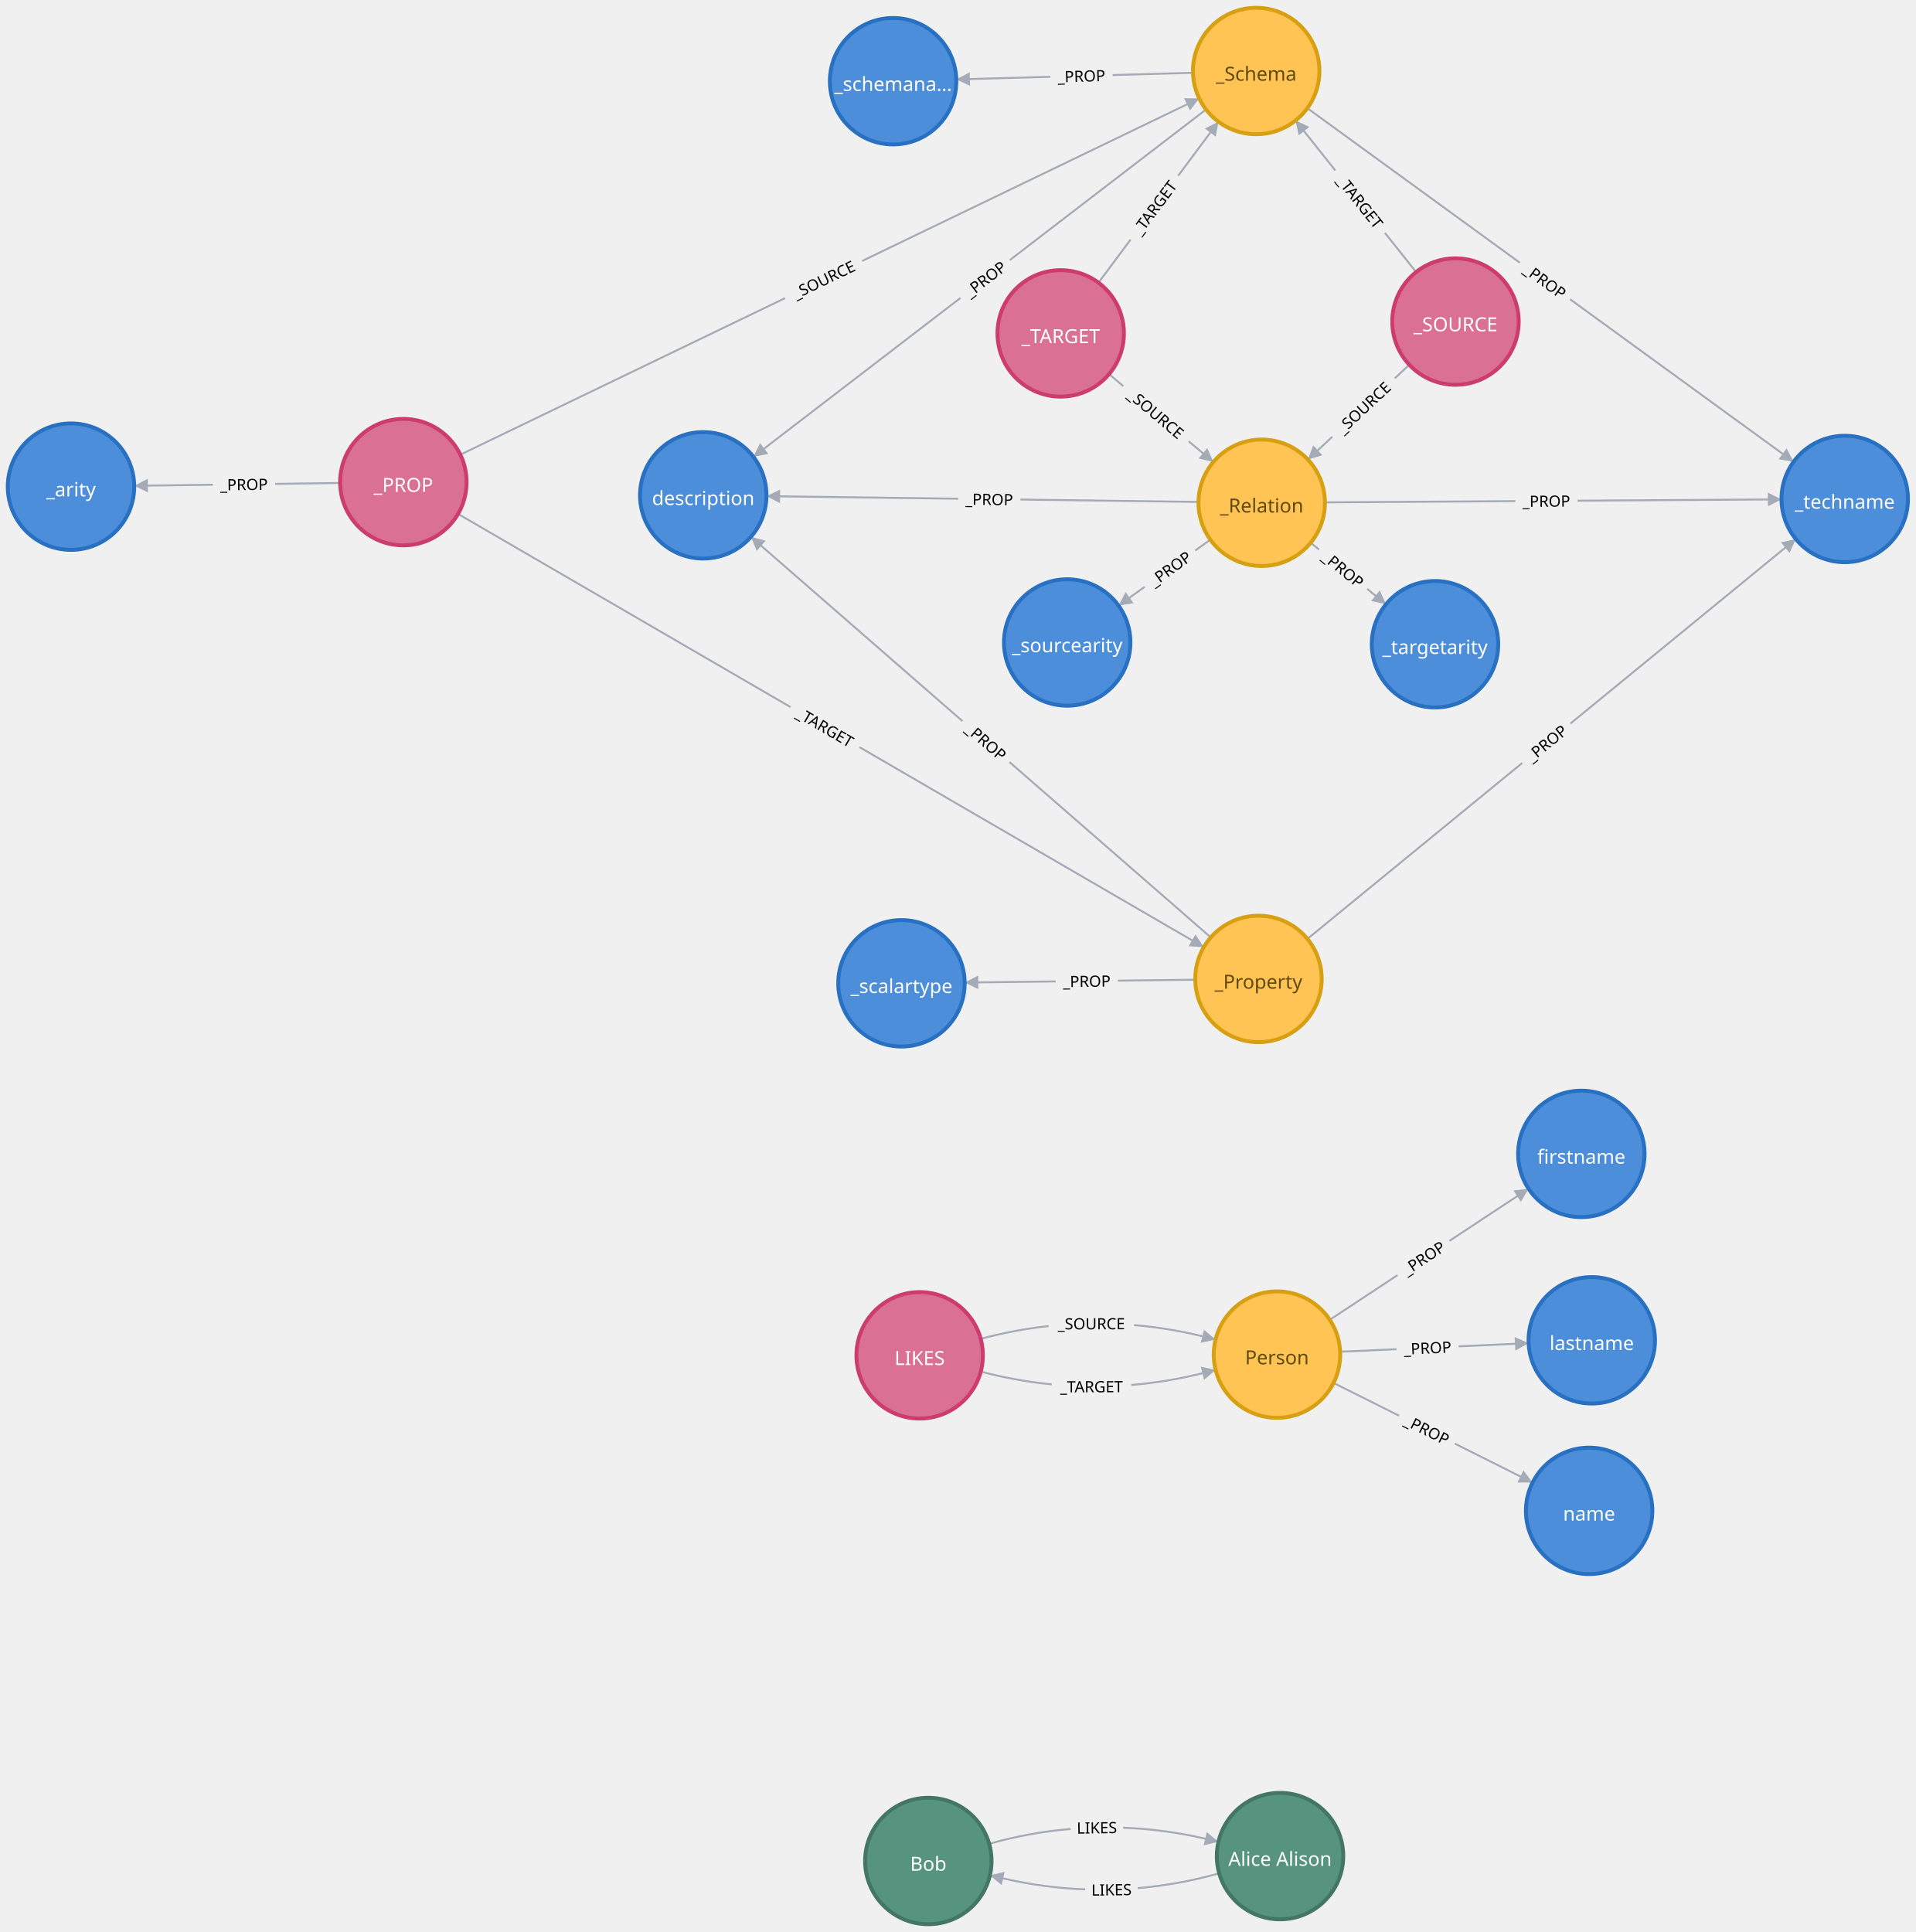
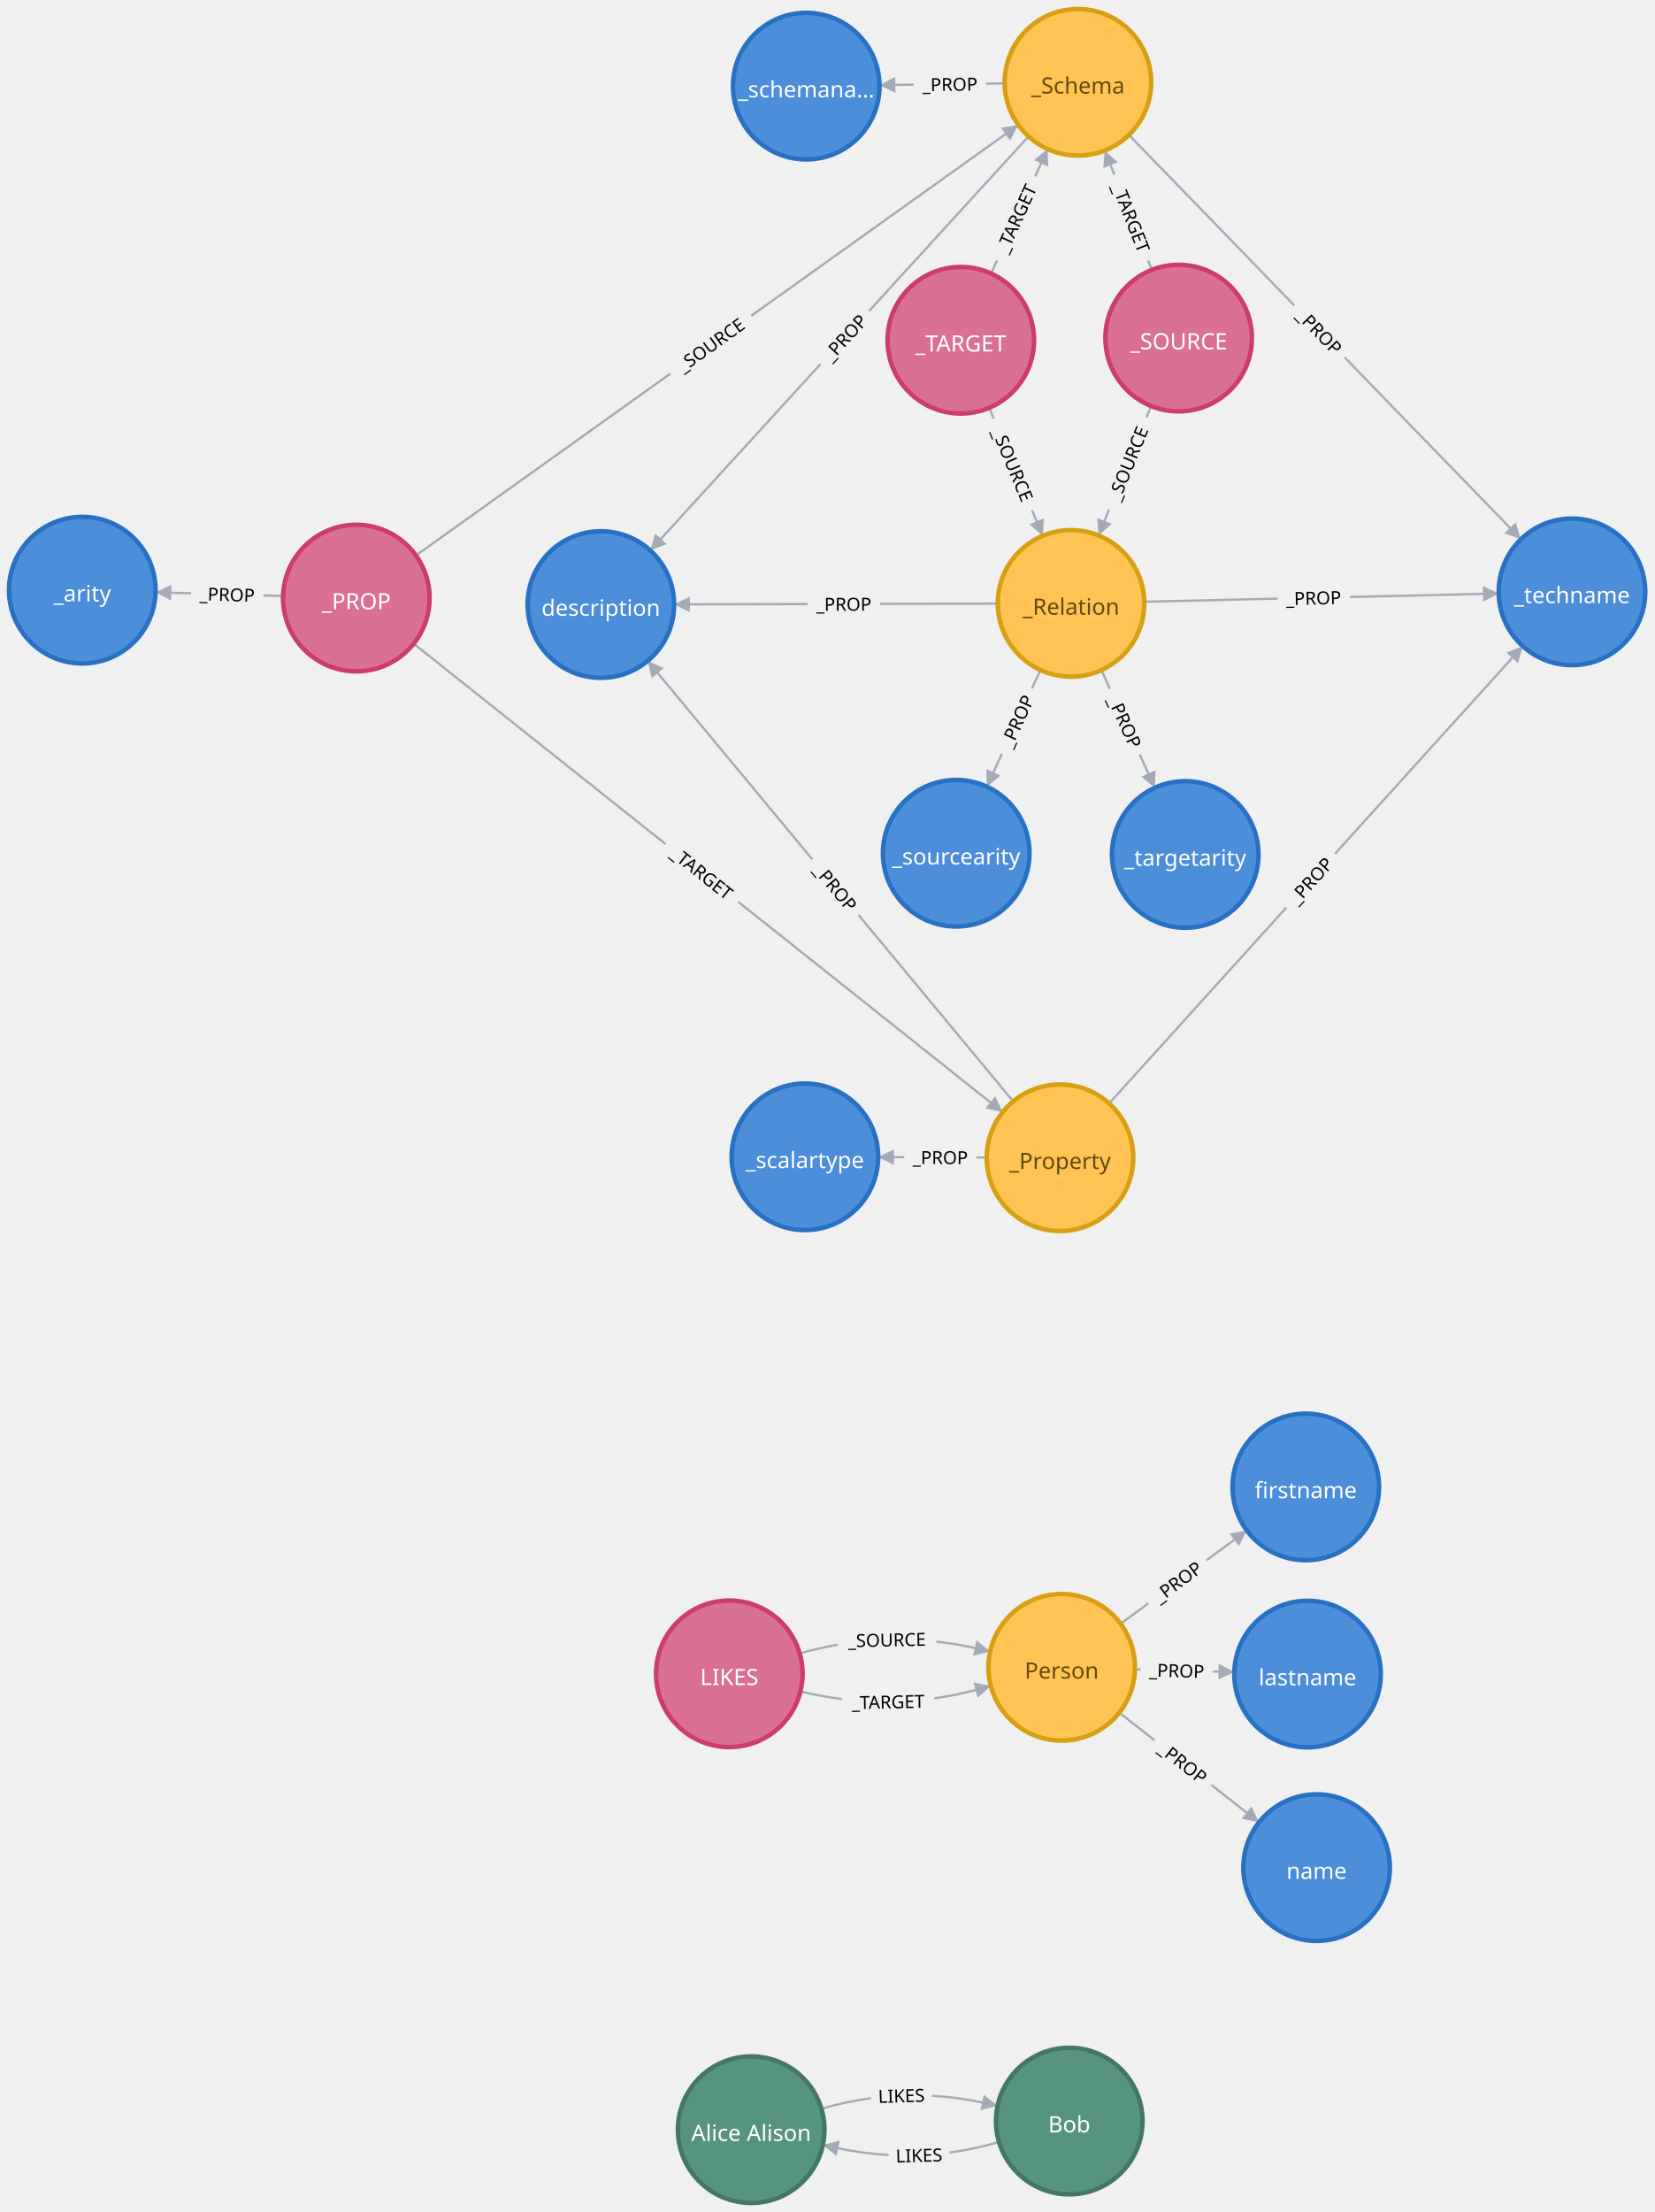
- <svg xmlns="http://www.w3.org/2000/svg" width="984.792" height="993.265" viewBox="-645.718 -50.703 984.792 993.265">
+ <svg xmlns="http://www.w3.org/2000/svg" width="733.758" height="980.872" viewBox="-479.292 -70.505 733.758 980.872">
  <g class="layer relationships">
-     <g class="relationship" transform="translate(0.03386625 -14.20286) rotate(396.0271)">
-       <path class="outline" fill="#A5ABB6" stroke="none" d="M 32.5 0.5 L 167.544 0.5 L 167.544 -0.5 L 32.5 -0.5 Z M 199.544 0.5 L 334.588 0.5 L 334.588 3.5 L 341.588 0 L 334.588 -3.5 L 334.588 -0.5 L 199.544 -0.5 Z" />
-       <text text-anchor="middle" pointer-events="none" font-size="8px" fill="#000000" x="183.544" y="3" font-family="sans-serif">_PROP</text>
-     </g>
-     <g class="relationship" transform="translate(0.03386625 -14.20286) rotate(502.495)">
-       <path class="outline" fill="#A5ABB6" stroke="none" d="M 32.5 0.5 L 159.655 0.5 L 159.655 -0.5 L 32.5 -0.5 Z M 191.655 0.5 L 318.81 0.5 L 318.81 3.5 L 325.81 0 L 318.81 -3.5 L 318.81 -0.5 L 191.655 -0.5 Z" />
-       <text text-anchor="middle" pointer-events="none" font-size="8px" fill="#000000" x="175.655" y="3" transform="rotate(180 175.6551 0)" font-family="sans-serif">_PROP</text>
-     </g>
-     <g class="relationship" transform="translate(0.03386625 -14.20286) rotate(538.3875)">
-       <path class="outline" fill="#A5ABB6" stroke="none" d="M 32.5 0.5 L 73.866 0.5 L 73.866 -0.5 L 32.5 -0.5 Z M 105.866 0.5 L 147.232 0.5 L 147.232 3.5 L 154.232 0 L 147.232 -3.5 L 147.232 -0.5 L 105.866 -0.5 Z" />
-       <text text-anchor="middle" pointer-events="none" font-size="8px" fill="#000000" x="89.866" y="3" transform="rotate(180 89.86592 0)" font-family="sans-serif">_PROP</text>
-     </g>
-     <g class="relationship" transform="translate(-438.3739 197.1687) rotate(390.1581)">
-       <path class="outline" fill="#A5ABB6" stroke="none" d="M 32.5 0.5 L 230.197 0.5 L 230.197 -0.5 L 32.5 -0.5 Z M 271.197 0.5 L 468.894 0.5 L 468.894 3.5 L 475.894 0 L 468.894 -3.5 L 468.894 -0.5 L 271.197 -0.5 Z" />
-       <text text-anchor="middle" pointer-events="none" font-size="8px" fill="#000000" x="250.697" y="3" font-family="sans-serif">_TARGET</text>
-     </g>
-     <g class="relationship" transform="translate(-438.3739 197.1687) rotate(334.2597)">
-       <path class="outline" fill="#A5ABB6" stroke="none" d="M 32.5 0.5 L 217.851 0.5 L 217.851 -0.5 L 32.5 -0.5 Z M 261.851 0.5 L 447.202 0.5 L 447.202 3.5 L 454.202 0 L 447.202 -3.5 L 447.202 -0.5 L 261.851 -0.5 Z" />
-       <text text-anchor="middle" pointer-events="none" font-size="8px" fill="#000000" x="239.851" y="3" font-family="sans-serif">_SOURCE</text>
-     </g>
-     <g class="relationship" transform="translate(-438.3739 197.1687) rotate(539.2224)">
-       <path class="outline" fill="#A5ABB6" stroke="none" d="M 32.5 0.5 L 65.93 0.5 L 65.93 -0.5 L 32.5 -0.5 Z M 97.93 0.5 L 131.36 0.5 L 131.36 3.5 L 138.36 0 L 131.36 -3.5 L 131.36 -0.5 L 97.93 -0.5 Z" />
-       <text text-anchor="middle" pointer-events="none" font-size="8px" fill="#000000" x="81.93" y="3" transform="rotate(180 81.93006 0)" font-family="sans-serif">_PROP</text>
-     </g>
-     <g class="relationship" transform="translate(2.858769 207.7801) rotate(359.6261)">
-       <path class="outline" fill="#A5ABB6" stroke="none" d="M 32.5 0.5 L 130.361 0.5 L 130.361 -0.5 L 32.5 -0.5 Z M 162.361 0.5 L 260.221 0.5 L 260.221 3.5 L 267.221 0 L 260.221 -3.5 L 260.221 -0.5 L 162.361 -0.5 Z" />
-       <text text-anchor="middle" pointer-events="none" font-size="8px" fill="#000000" x="146.361" y="3" font-family="sans-serif">_PROP</text>
-     </g>
-     <g class="relationship" transform="translate(2.858769 207.7801) rotate(504.3085)">
-       <path class="outline" fill="#A5ABB6" stroke="none" d="M 32.5 0.5 L 42.057 0.5 L 42.057 -0.5 L 32.5 -0.5 Z M 74.057 0.5 L 83.614 0.5 L 83.614 3.5 L 90.614 0 L 83.614 -3.5 L 83.614 -0.5 L 74.057 -0.5 Z" />
-       <text text-anchor="middle" pointer-events="none" font-size="8px" fill="#000000" x="58.057" y="3" transform="rotate(180 58.05689 0)" font-family="sans-serif">_PROP</text>
-     </g>
-     <g class="relationship" transform="translate(2.858769 207.7801) rotate(180.765)">
-       <path class="outline" fill="#A5ABB6" stroke="none" d="M 32.5 0.5 L 124.049 0.5 L 124.049 -0.5 L 32.5 -0.5 Z M 156.049 0.5 L 247.598 0.5 L 247.598 3.5 L 254.598 0 L 247.598 -3.5 L 247.598 -0.5 L 156.049 -0.5 Z" />
-       <text text-anchor="middle" pointer-events="none" font-size="8px" fill="#000000" x="140.049" y="3" transform="rotate(180 140.0491 0)" font-family="sans-serif">_PROP</text>
-     </g>
-     <g class="relationship" transform="translate(2.858769 207.7801) rotate(399.2242)">
-       <path class="outline" fill="#A5ABB6" stroke="none" d="M 32.5 0.5 L 38.005 0.5 L 38.005 -0.5 L 32.5 -0.5 Z M 70.005 0.5 L 75.51 0.5 L 75.51 3.5 L 82.51 0 L 75.51 -3.5 L 75.51 -0.5 L 70.005 -0.5 Z" />
-       <text text-anchor="middle" pointer-events="none" font-size="8px" fill="#000000" x="54.005" y="3" font-family="sans-serif">_PROP</text>
-     </g>
-     <g class="relationship" transform="translate(1.205156 452.58) rotate(320.6899)">
-       <path class="outline" fill="#A5ABB6" stroke="none" d="M 32.5 0.5 L 175.251 0.5 L 175.251 -0.5 L 32.5 -0.5 Z M 207.251 0.5 L 350.002 0.5 L 350.002 3.5 L 357.002 0 L 350.002 -3.5 L 350.002 -0.5 L 207.251 -0.5 Z" />
-       <text text-anchor="middle" pointer-events="none" font-size="8px" fill="#000000" x="191.251" y="3" font-family="sans-serif">_PROP</text>
-     </g>
-     <g class="relationship" transform="translate(1.205156 452.58) rotate(539.2984)">
-       <path class="outline" fill="#A5ABB6" stroke="none" d="M 32.5 0.5 L 72.268 0.5 L 72.268 -0.5 L 32.5 -0.5 Z M 104.268 0.5 L 144.037 0.5 L 144.037 3.5 L 151.037 0 L 144.037 -3.5 L 144.037 -0.5 L 104.268 -0.5 Z" />
-       <text text-anchor="middle" pointer-events="none" font-size="8px" fill="#000000" x="88.268" y="3" transform="rotate(180 88.26828 0)" font-family="sans-serif">_PROP</text>
-     </g>
-     <g class="relationship" transform="translate(1.205156 452.58) rotate(221.0596)">
-       <path class="outline" fill="#A5ABB6" stroke="none" d="M 32.5 0.5 L 169.763 0.5 L 169.763 -0.5 L 32.5 -0.5 Z M 201.763 0.5 L 339.026 0.5 L 339.026 3.5 L 346.026 0 L 339.026 -3.5 L 339.026 -0.5 L 201.763 -0.5 Z" />
-       <text text-anchor="middle" pointer-events="none" font-size="8px" fill="#000000" x="185.763" y="3" transform="rotate(180 185.7632 0)" font-family="sans-serif">_PROP</text>
-     </g>
-     <g class="relationship" transform="translate(10.71421 645.721) rotate(357.397)">
-       <path class="outline" fill="#A5ABB6" stroke="none" d="M 32.5 0.5 L 61.498 0.5 L 61.498 -0.5 L 32.5 -0.5 Z M 93.498 0.5 L 122.496 0.5 L 122.496 3.5 L 129.496 0 L 122.496 -3.5 L 122.496 -0.5 L 93.498 -0.5 Z" />
-       <text text-anchor="middle" pointer-events="none" font-size="8px" fill="#000000" x="77.498" y="3" font-family="sans-serif">_PROP</text>
-     </g>
-     <g class="relationship" transform="translate(10.71421 645.721) rotate(386.593)">
-       <path class="outline" fill="#A5ABB6" stroke="none" d="M 32.5 0.5 L 70.225 0.5 L 70.225 -0.5 L 32.5 -0.5 Z M 102.225 0.5 L 139.95 0.5 L 139.95 3.5 L 146.95 0 L 139.95 -3.5 L 139.95 -0.5 L 102.225 -0.5 Z" />
-       <text text-anchor="middle" pointer-events="none" font-size="8px" fill="#000000" x="86.225" y="3" font-family="sans-serif">_PROP</text>
-     </g>
-     <g class="relationship" transform="translate(10.71421 645.721) rotate(326.5919)">
-       <path class="outline" fill="#A5ABB6" stroke="none" d="M 32.5 0.5 L 74.212 0.5 L 74.212 -0.5 L 32.5 -0.5 Z M 106.212 0.5 L 147.924 0.5 L 147.924 3.5 L 154.924 0 L 147.924 -3.5 L 147.924 -0.5 L 106.212 -0.5 Z" />
-       <text text-anchor="middle" pointer-events="none" font-size="8px" fill="#000000" x="90.212" y="3" font-family="sans-serif">_PROP</text>
-     </g>
-     <g class="relationship" transform="translate(-168.5083 906.0619) rotate(359.201)">
-       <path class="outline" fill="#A5ABB6" stroke="none" d="M 31.263,-8.895 L 31.522,-7.929 A 222.128 222.128 0 0 1 73.411,-14.949 L 73.34,-15.946 A 223.128 223.128 0 0 0 31.263,-8.895 Z M 100.383,-16.208 L 100.332,-15.209 A 222.128 222.128 0 0 1 142.349,-8.999 L 141.628,-6.087 L 149.264,-7.804 L 143.309,-12.882 L 142.589,-9.97 A 223.128 223.128 0 0 0 100.383,-16.208" />
-       <text text-anchor="middle" pointer-events="none" font-size="8px" fill="#000000" x="86.863" y="-12.987" font-family="sans-serif">LIKES</text>
-     </g>
-     <g class="relationship" transform="translate(12.28732 903.5405) rotate(539.201)">
-       <path class="outline" fill="#A5ABB6" stroke="none" d="M 31.263,-8.895 L 31.522,-7.929 A 222.128 222.128 0 0 1 73.411,-14.949 L 73.34,-15.946 A 223.128 223.128 0 0 0 31.263,-8.895 Z M 100.383,-16.208 L 100.332,-15.209 A 222.128 222.128 0 0 1 142.349,-8.999 L 141.628,-6.087 L 149.264,-7.804 L 143.309,-12.882 L 142.589,-9.97 A 223.128 223.128 0 0 0 100.383,-16.208" />
-       <text text-anchor="middle" pointer-events="none" font-size="8px" fill="#000000" x="86.863" y="-12.987" transform="rotate(180 86.86267 -15.98709)" font-family="sans-serif">LIKES</text>
-     </g>
-     <g class="relationship" transform="translate(-172.9652 646.0827) rotate(359.8872)">
-       <path class="outline" fill="#A5ABB6" stroke="none" d="M 31.263,8.895 L 31.522,7.929 A 227.75 227.75 0 0 0 67.883,14.566 L 67.784,15.562 A 228.75 228.75 0 0 1 31.263,8.895 Z M 108.817,15.952 L 108.737,14.955 A 227.75 227.75 0 0 0 145.218,9.01 L 144.497,6.098 L 152.133,7.813 L 146.18,12.893 L 145.458,9.981 A 228.75 228.75 0 0 1 108.817,15.952" />
-       <text text-anchor="middle" pointer-events="none" font-size="8px" fill="#000000" x="88.297" y="19.179" font-family="sans-serif">_TARGET</text>
-     </g>
-     <g class="relationship" transform="translate(-172.9652 646.0827) rotate(359.8872)">
-       <path class="outline" fill="#A5ABB6" stroke="none" d="M 31.263,-8.895 L 31.522,-7.929 A 227.75 227.75 0 0 1 66.395,-14.413 L 66.289,-15.408 A 228.75 228.75 0 0 0 31.263,-8.895 Z M 110.315,-15.826 L 110.228,-14.83 A 227.75 227.75 0 0 1 145.218,-9.01 L 144.497,-6.098 L 152.133,-7.813 L 146.18,-12.893 L 145.458,-9.981 A 228.75 228.75 0 0 0 110.315,-15.826" />
-       <text text-anchor="middle" pointer-events="none" font-size="8px" fill="#000000" x="88.297" y="-13.179" font-family="sans-serif">_SOURCE</text>
-     </g>
-     <g class="relationship" transform="translate(-100.4632 120.699) rotate(306.6848)">
-       <path class="outline" fill="#A5ABB6" stroke="none" d="M 32.5 0.5 L 60.11 0.5 L 60.11 -0.5 L 32.5 -0.5 Z M 101.11 0.5 L 128.721 0.5 L 128.721 3.5 L 135.721 0 L 128.721 -3.5 L 128.721 -0.5 L 101.11 -0.5 Z" />
-       <text text-anchor="middle" pointer-events="none" font-size="8px" fill="#000000" x="80.61" y="3" font-family="sans-serif">_TARGET</text>
-     </g>
-     <g class="relationship" transform="translate(-100.4632 120.699) rotate(400.1246)">
-       <path class="outline" fill="#A5ABB6" stroke="none" d="M 32.5 0.5 L 42.062 0.5 L 42.062 -0.5 L 32.5 -0.5 Z M 86.062 0.5 L 95.624 0.5 L 95.624 3.5 L 102.624 0 L 95.624 -3.5 L 95.624 -0.5 L 86.062 -0.5 Z" />
-       <text text-anchor="middle" pointer-events="none" font-size="8px" fill="#000000" x="64.062" y="3" font-family="sans-serif">_SOURCE</text>
-     </g>
-     <g class="relationship" transform="translate(102.4727 114.6124) rotate(231.507)">
-       <path class="outline" fill="#A5ABB6" stroke="none" d="M 32.5 0.5 L 58.291 0.5 L 58.291 -0.5 L 32.5 -0.5 Z M 99.291 0.5 L 125.082 0.5 L 125.082 3.5 L 132.082 0 L 125.082 -3.5 L 125.082 -0.5 L 99.291 -0.5 Z" />
-       <text text-anchor="middle" pointer-events="none" font-size="8px" fill="#000000" x="78.791" y="3" transform="rotate(180 78.79078 0)" font-family="sans-serif">_TARGET</text>
-     </g>
-     <g class="relationship" transform="translate(102.4727 114.6124) rotate(496.9151)">
-       <path class="outline" fill="#A5ABB6" stroke="none" d="M 32.5 0.5 L 42.697 0.5 L 42.697 -0.5 L 32.5 -0.5 Z M 86.697 0.5 L 96.893 0.5 L 96.893 3.5 L 103.893 0 L 96.893 -3.5 L 96.893 -0.5 L 86.697 -0.5 Z" />
-       <text text-anchor="middle" pointer-events="none" font-size="8px" fill="#000000" x="64.697" y="3" transform="rotate(180 64.69667 0)" font-family="sans-serif">_SOURCE</text>
+     <g class="relationship" transform="translate(-1.163007 -34.00505) rotate(405.8773)">
+       <path class="outline" fill="#A5ABB6" stroke="none" d="M 32.5 0.5 L 137.876 0.5 L 137.876 -0.5 L 32.5 -0.5 Z M 169.876 0.5 L 275.252 0.5 L 275.252 3.5 L 282.252 0 L 275.252 -3.5 L 275.252 -0.5 L 169.876 -0.5 Z" />
+       <text text-anchor="middle" pointer-events="none" font-size="8px" fill="#000000" x="153.876" y="3" font-family="sans-serif">_PROP</text>
+     </g>
+     <g class="relationship" transform="translate(-1.163007 -34.00505) rotate(492.4211)">
+       <path class="outline" fill="#A5ABB6" stroke="none" d="M 32.5 0.5 L 137.349 0.5 L 137.349 -0.5 L 32.5 -0.5 Z M 169.349 0.5 L 274.199 0.5 L 274.199 3.5 L 281.199 0 L 274.199 -3.5 L 274.199 -0.5 L 169.349 -0.5 Z" />
+       <text text-anchor="middle" pointer-events="none" font-size="8px" fill="#000000" x="153.349" y="3" transform="rotate(180 153.3494 0)" font-family="sans-serif">_PROP</text>
+     </g>
+     <g class="relationship" transform="translate(-1.163007 -34.00505) rotate(539.1944)">
+       <path class="outline" fill="#A5ABB6" stroke="none" d="M 32.5 0.5 L 40.766 0.5 L 40.766 -0.5 L 32.5 -0.5 Z M 72.766 0.5 L 81.031 0.5 L 81.031 3.5 L 88.031 0 L 81.031 -3.5 L 81.031 -0.5 L 72.766 -0.5 Z" />
+       <text text-anchor="middle" pointer-events="none" font-size="8px" fill="#000000" x="56.766" y="3" transform="rotate(180 56.76569 0)" font-family="sans-serif">_PROP</text>
+     </g>
+     <g class="relationship" transform="translate(-321.2382 194.7004) rotate(398.4899)">
+       <path class="outline" fill="#A5ABB6" stroke="none" d="M 32.5 0.5 L 175.378 0.5 L 175.378 -0.5 L 32.5 -0.5 Z M 216.378 0.5 L 359.257 0.5 L 359.257 3.5 L 366.257 0 L 359.257 -3.5 L 359.257 -0.5 L 216.378 -0.5 Z" />
+       <text text-anchor="middle" pointer-events="none" font-size="8px" fill="#000000" x="195.878" y="3" font-family="sans-serif">_TARGET</text>
+     </g>
+     <g class="relationship" transform="translate(-321.2382 194.7004) rotate(324.4528)">
+       <path class="outline" fill="#A5ABB6" stroke="none" d="M 32.5 0.5 L 171.194 0.5 L 171.194 -0.5 L 32.5 -0.5 Z M 215.194 0.5 L 353.888 0.5 L 353.888 3.5 L 360.888 0 L 353.888 -3.5 L 353.888 -0.5 L 215.194 -0.5 Z" />
+       <text text-anchor="middle" pointer-events="none" font-size="8px" fill="#000000" x="193.194" y="3" font-family="sans-serif">_SOURCE</text>
+     </g>
+     <g class="relationship" transform="translate(-321.2382 194.7004) rotate(181.6533)">
+       <path class="outline" fill="#A5ABB6" stroke="none" d="M 32.5 0.5 L 41.302 0.5 L 41.302 -0.5 L 32.5 -0.5 Z M 73.302 0.5 L 82.104 0.5 L 82.104 3.5 L 89.104 0 L 82.104 -3.5 L 82.104 -0.5 L 73.302 -0.5 Z" />
+       <text text-anchor="middle" pointer-events="none" font-size="8px" fill="#000000" x="57.302" y="3" transform="rotate(180 57.30215 0)" font-family="sans-serif">_PROP</text>
+     </g>
+     <g class="relationship" transform="translate(-4.220543 197.0678) rotate(358.6778)">
+       <path class="outline" fill="#A5ABB6" stroke="none" d="M 32.5 0.5 L 91.623 0.5 L 91.623 -0.5 L 32.5 -0.5 Z M 123.623 0.5 L 182.746 0.5 L 182.746 3.5 L 189.746 0 L 182.746 -3.5 L 182.746 -0.5 L 123.623 -0.5 Z" />
+       <text text-anchor="middle" pointer-events="none" font-size="8px" fill="#000000" x="107.623" y="3" font-family="sans-serif">_PROP</text>
+     </g>
+     <g class="relationship" transform="translate(-4.220543 197.0678) rotate(474.6953)">
+       <path class="outline" fill="#A5ABB6" stroke="none" d="M 32.5 0.5 L 41.465 0.5 L 41.465 -0.5 L 32.5 -0.5 Z M 73.465 0.5 L 82.43 0.5 L 82.43 3.5 L 89.43 0 L 82.43 -3.5 L 82.43 -0.5 L 73.465 -0.5 Z" />
+       <text text-anchor="middle" pointer-events="none" font-size="8px" fill="#000000" x="57.465" y="3" transform="rotate(180 57.46508 0)" font-family="sans-serif">_PROP</text>
+     </g>
+     <g class="relationship" transform="translate(-4.220543 197.0678) rotate(539.8622)">
+       <path class="outline" fill="#A5ABB6" stroke="none" d="M 32.5 0.5 L 84.778 0.5 L 84.778 -0.5 L 32.5 -0.5 Z M 116.778 0.5 L 169.056 0.5 L 169.056 3.5 L 176.056 0 L 169.056 -3.5 L 169.056 -0.5 L 116.778 -0.5 Z" />
+       <text text-anchor="middle" pointer-events="none" font-size="8px" fill="#000000" x="100.778" y="3" transform="rotate(180 100.7782 0)" font-family="sans-serif">_PROP</text>
+     </g>
+     <g class="relationship" transform="translate(-4.220543 197.0678) rotate(425.5437)">
+       <path class="outline" fill="#A5ABB6" stroke="none" d="M 32.5 0.5 L 41.655 0.5 L 41.655 -0.5 L 32.5 -0.5 Z M 73.655 0.5 L 82.81 0.5 L 82.81 3.5 L 89.81 0 L 82.81 -3.5 L 82.81 -0.5 L 73.655 -0.5 Z" />
+       <text text-anchor="middle" pointer-events="none" font-size="8px" fill="#000000" x="57.655" y="3" font-family="sans-serif">_PROP</text>
+     </g>
+     <g class="relationship" transform="translate(-9.124063 442.8771) rotate(312.1441)">
+       <path class="outline" fill="#A5ABB6" stroke="none" d="M 32.5 0.5 L 149.719 0.5 L 149.719 -0.5 L 32.5 -0.5 Z M 181.719 0.5 L 298.937 0.5 L 298.937 3.5 L 305.937 0 L 298.937 -3.5 L 298.937 -0.5 L 181.719 -0.5 Z" />
+       <text text-anchor="middle" pointer-events="none" font-size="8px" fill="#000000" x="165.719" y="3" font-family="sans-serif">_PROP</text>
+     </g>
+     <g class="relationship" transform="translate(-9.124063 442.8771) rotate(180.2128)">
+       <path class="outline" fill="#A5ABB6" stroke="none" d="M 32.5 0.5 L 37.074 0.5 L 37.074 -0.5 L 32.5 -0.5 Z M 69.074 0.5 L 73.647 0.5 L 73.647 3.5 L 80.647 0 L 73.647 -3.5 L 73.647 -0.5 L 69.074 -0.5 Z" />
+       <text text-anchor="middle" pointer-events="none" font-size="8px" fill="#000000" x="53.074" y="3" transform="rotate(180 53.07352 0)" font-family="sans-serif">_PROP</text>
+     </g>
+     <g class="relationship" transform="translate(-9.124063 442.8771) rotate(230.3008)">
+       <path class="outline" fill="#A5ABB6" stroke="none" d="M 32.5 0.5 L 139.913 0.5 L 139.913 -0.5 L 32.5 -0.5 Z M 171.913 0.5 L 279.326 0.5 L 279.326 3.5 L 286.326 0 L 279.326 -3.5 L 279.326 -0.5 L 171.913 -0.5 Z" />
+       <text text-anchor="middle" pointer-events="none" font-size="8px" fill="#000000" x="155.913" y="3" transform="rotate(180 155.913 0)" font-family="sans-serif">_PROP</text>
+     </g>
+     <g class="relationship" transform="translate(-8.369024 668.8441) rotate(361.5665)">
+       <path class="outline" fill="#A5ABB6" stroke="none" d="M 32.5 0.5 L 35.043 0.5 L 35.043 -0.5 L 32.5 -0.5 Z M 67.043 0.5 L 69.586 0.5 L 69.586 3.5 L 76.586 0 L 69.586 -3.5 L 69.586 -0.5 L 67.043 -0.5 Z" />
+       <text text-anchor="middle" pointer-events="none" font-size="8px" fill="#000000" x="51.043" y="3" font-family="sans-serif">_PROP</text>
+     </g>
+     <g class="relationship" transform="translate(-8.369024 668.8441) rotate(398.1531)">
+       <path class="outline" fill="#A5ABB6" stroke="none" d="M 32.5 0.5 L 52.389 0.5 L 52.389 -0.5 L 32.5 -0.5 Z M 84.389 0.5 L 104.277 0.5 L 104.277 3.5 L 111.277 0 L 104.277 -3.5 L 104.277 -0.5 L 84.389 -0.5 Z" />
+       <text text-anchor="middle" pointer-events="none" font-size="8px" fill="#000000" x="68.389" y="3" font-family="sans-serif">_PROP</text>
+     </g>
+     <g class="relationship" transform="translate(-8.369024 668.8441) rotate(323.5386)">
+       <path class="outline" fill="#A5ABB6" stroke="none" d="M 32.5 0.5 L 47.805 0.5 L 47.805 -0.5 L 32.5 -0.5 Z M 79.805 0.5 L 95.111 0.5 L 95.111 3.5 L 102.111 0 L 95.111 -3.5 L 95.111 -0.5 L 79.805 -0.5 Z" />
+       <text text-anchor="middle" pointer-events="none" font-size="8px" fill="#000000" x="63.805" y="3" font-family="sans-serif">_PROP</text>
+     </g>
+     <g class="relationship" transform="translate(-5.020918 870.0427) rotate(538.4472)">
+       <path class="outline" fill="#A5ABB6" stroke="none" d="M 31.263,-8.895 L 31.522,-7.929 A 143.947 143.947 0 0 1 53.59,-12.03 L 53.484,-13.024 A 144.947 144.947 0 0 0 31.263,-8.895 Z M 80.536,-13.356 L 80.455,-12.359 A 143.947 143.947 0 0 1 102.617,-8.8 L 101.912,-5.884 L 109.538,-7.64 L 103.557,-12.688 L 102.852,-9.772 A 144.947 144.947 0 0 0 80.536,-13.356" />
+       <text text-anchor="middle" pointer-events="none" font-size="8px" fill="#000000" x="67.009" y="-10.323" transform="rotate(180 67.00869 -13.32268)" font-family="sans-serif">LIKES</text>
+     </g>
+     <g class="relationship" transform="translate(-146.0966 873.867) rotate(358.4472)">
+       <path class="outline" fill="#A5ABB6" stroke="none" d="M 31.263,-8.895 L 31.522,-7.929 A 143.947 143.947 0 0 1 53.59,-12.03 L 53.484,-13.024 A 144.947 144.947 0 0 0 31.263,-8.895 Z M 80.536,-13.356 L 80.455,-12.359 A 143.947 143.947 0 0 1 102.617,-8.8 L 101.912,-5.884 L 109.538,-7.64 L 103.557,-12.688 L 102.852,-9.772 A 144.947 144.947 0 0 0 80.536,-13.356" />
+       <text text-anchor="middle" pointer-events="none" font-size="8px" fill="#000000" x="67.009" y="-10.323" font-family="sans-serif">LIKES</text>
+     </g>
+     <g class="relationship" transform="translate(-155.8033 671.7141) rotate(358.8848)">
+       <path class="outline" fill="#A5ABB6" stroke="none" d="M 31.263,8.895 L 31.522,7.929 A 156.481 156.481 0 0 0 49.824,11.678 L 49.683,12.668 A 157.481 157.481 0 0 1 31.263,8.895 Z M 90.694,13.15 L 90.575,12.157 A 156.481 156.481 0 0 0 108.96,8.838 L 108.252,5.923 L 115.881,7.672 L 109.905,12.725 L 109.196,9.81 A 157.481 157.481 0 0 1 90.694,13.15" />
+       <text text-anchor="middle" pointer-events="none" font-size="8px" fill="#000000" x="70.178" y="16.75" font-family="sans-serif">_TARGET</text>
+     </g>
+     <g class="relationship" transform="translate(-155.8033 671.7141) rotate(358.8848)">
+       <path class="outline" fill="#A5ABB6" stroke="none" d="M 31.263,-8.895 L 31.522,-7.929 A 156.481 156.481 0 0 1 48.345,-11.459 L 48.194,-12.447 A 157.481 157.481 0 0 0 31.263,-8.895 Z M 92.187,-12.964 L 92.059,-11.973 A 156.481 156.481 0 0 1 108.96,-8.838 L 108.252,-5.923 L 115.881,-7.672 L 109.905,-12.725 L 109.196,-9.81 A 157.481 157.481 0 0 0 92.187,-12.964" />
+       <text text-anchor="middle" pointer-events="none" font-size="8px" fill="#000000" x="70.178" y="-10.75" font-family="sans-serif">_SOURCE</text>
+     </g>
+     <g class="relationship" transform="translate(-53.12517 80.37291) rotate(294.4324)">
+       <path class="outline" fill="#A5ABB6" stroke="none" d="M 32.5 0.5 L 38.814 0.5 L 38.814 -0.5 L 32.5 -0.5 Z M 79.814 0.5 L 86.128 0.5 L 86.128 3.5 L 93.128 0 L 86.128 -3.5 L 86.128 -0.5 L 79.814 -0.5 Z" />
+       <text text-anchor="middle" pointer-events="none" font-size="8px" fill="#000000" x="59.314" y="3" font-family="sans-serif">_TARGET</text>
+     </g>
+     <g class="relationship" transform="translate(-53.12517 80.37291) rotate(427.2624)">
+       <path class="outline" fill="#A5ABB6" stroke="none" d="M 32.5 0.5 L 37.764 0.5 L 37.764 -0.5 L 32.5 -0.5 Z M 81.764 0.5 L 87.028 0.5 L 87.028 3.5 L 94.028 0 L 87.028 -3.5 L 87.028 -0.5 L 81.764 -0.5 Z" />
+       <text text-anchor="middle" pointer-events="none" font-size="8px" fill="#000000" x="59.764" y="3" font-family="sans-serif">_SOURCE</text>
+     </g>
+     <g class="relationship" transform="translate(43.50632 79.42068) rotate(248.5045)">
+       <path class="outline" fill="#A5ABB6" stroke="none" d="M 32.5 0.5 L 36.952 0.5 L 36.952 -0.5 L 32.5 -0.5 Z M 77.952 0.5 L 82.405 0.5 L 82.405 3.5 L 89.405 0 L 82.405 -3.5 L 82.405 -0.5 L 77.952 -0.5 Z" />
+       <text text-anchor="middle" pointer-events="none" font-size="8px" fill="#000000" x="57.452" y="3" transform="rotate(180 57.45233 0)" font-family="sans-serif">_TARGET</text>
+     </g>
+     <g class="relationship" transform="translate(43.50632 79.42068) rotate(472.0813)">
+       <path class="outline" fill="#A5ABB6" stroke="none" d="M 32.5 0.5 L 37.98 0.5 L 37.98 -0.5 L 32.5 -0.5 Z M 81.98 0.5 L 87.459 0.5 L 87.459 3.5 L 94.459 0 L 87.459 -3.5 L 87.459 -0.5 L 81.98 -0.5 Z" />
+       <text text-anchor="middle" pointer-events="none" font-size="8px" fill="#000000" x="59.98" y="3" transform="rotate(180 59.97973 0)" font-family="sans-serif">_SOURCE</text>
    </g>
  </g>
  <g class="layer nodes">
-     <g class="node" transform="translate(0.03386625,-14.20286)">
+     <g class="node" transform="translate(-1.163007,-34.00505)">
      <circle class="outline" cx="0" cy="0" r="32.5" fill="#FFC454" stroke="#d7a013" stroke-width="2px" />
      <text text-anchor="middle" pointer-events="none" font-family="sans-serif" dy="2.031" font-size="32.5" fill="#604A0E" />
      <text text-anchor="middle" pointer-events="none" y="5" font-size="10px" fill="#604A0E" font-family="sans-serif"> _Schema</text>
    </g>
-     <g class="node" transform="translate(302.5736,205.8239)">
+     <g class="node" transform="translate(217.9662,191.9396)">
      <circle class="outline" cx="0" cy="0" r="32.5" fill="#4C8EDA" stroke="#2870c2" stroke-width="2px" />
      <text text-anchor="middle" pointer-events="none" font-family="sans-serif" dy="2.031" font-size="32.5" fill="#FFFFFF" />
      <text text-anchor="middle" pointer-events="none" y="5" font-size="10px" fill="#FFFFFF" font-family="sans-serif"> _techname</text>
    </g>
-     <g class="node" transform="translate(-284.2139,203.9471)">
+     <g class="node" transform="translate(-212.7763,197.5695)">
      <circle class="outline" cx="0" cy="0" r="32.5" fill="#4C8EDA" stroke="#2870c2" stroke-width="2px" />
      <text text-anchor="middle" pointer-events="none" font-family="sans-serif" dy="2.031" font-size="32.5" fill="#FFFFFF" />
      <text text-anchor="middle" pointer-events="none" y="5" font-size="10px" fill="#FFFFFF" font-family="sans-serif"> description</text>
    </g>
-     <g class="node" transform="translate(-438.3739,197.1687)">
+     <g class="node" transform="translate(-321.2382,194.7004)">
      <circle class="outline" cx="0" cy="0" r="32.5" fill="#DA7194" stroke="#cc3c6c" stroke-width="2px" />
      <text text-anchor="middle" pointer-events="none" font-family="sans-serif" dy="2.031" font-size="32.5" fill="#FFFFFF" />
      <text text-anchor="middle" pointer-events="none" y="5" font-size="10px" fill="#FFFFFF" font-family="sans-serif"> _PROP</text>
    </g>
-     <g class="node" transform="translate(2.858769,207.7801)">
+     <g class="node" transform="translate(-4.220543,197.0678)">
      <circle class="outline" cx="0" cy="0" r="32.5" fill="#FFC454" stroke="#d7a013" stroke-width="2px" />
      <text text-anchor="middle" pointer-events="none" font-family="sans-serif" dy="2.031" font-size="32.5" fill="#604A0E" />
      <text text-anchor="middle" pointer-events="none" y="5" font-size="10px" fill="#604A0E" font-family="sans-serif"> _Relation</text>
    </g>
-     <g class="node" transform="translate(-609.2183,199.4875)">
+     <g class="node" transform="translate(-442.7919,191.1918)">
      <circle class="outline" cx="0" cy="0" r="32.5" fill="#4C8EDA" stroke="#2870c2" stroke-width="2px" />
      <text text-anchor="middle" pointer-events="none" font-family="sans-serif" dy="2.031" font-size="32.5" fill="#FFFFFF" />
      <text text-anchor="middle" pointer-events="none" y="5" font-size="10px" fill="#FFFFFF" font-family="sans-serif"> _arity</text>
    </g>
-     <g class="node" transform="translate(1.205156,452.58)">
+     <g class="node" transform="translate(-9.124063,442.8771)">
      <circle class="outline" cx="0" cy="0" r="32.5" fill="#FFC454" stroke="#d7a013" stroke-width="2px" />
      <text text-anchor="middle" pointer-events="none" font-family="sans-serif" dy="2.031" font-size="32.5" fill="#604A0E" />
      <text text-anchor="middle" pointer-events="none" y="5" font-size="10px" fill="#604A0E" font-family="sans-serif"> _Property</text>
    </g>
-     <g class="node" transform="translate(10.71421,645.721)">
+     <g class="node" transform="translate(-8.369024,668.8441)">
      <circle class="outline" cx="0" cy="0" r="32.5" fill="#FFC454" stroke="#d7a013" stroke-width="2px" />
      <text text-anchor="middle" pointer-events="none" font-family="sans-serif" dy="2.031" font-size="32.5" fill="#604A0E" />
      <text text-anchor="middle" pointer-events="none" y="5" font-size="10px" fill="#604A0E" font-family="sans-serif"> Person</text>
    </g>
-     <g class="node" transform="translate(-168.5083,906.0619)">
+     <g class="node" transform="translate(-5.020918,870.0427)">
      <circle class="outline" cx="0" cy="0" r="32.5" fill="#569480" stroke="#447666" stroke-width="2px" />
      <text text-anchor="middle" pointer-events="none" font-family="sans-serif" dy="2.031" font-size="32.5" fill="#FFFFFF" />
      <text text-anchor="middle" pointer-events="none" y="5" font-size="10px" fill="#FFFFFF" font-family="sans-serif"> Bob</text>
    </g>
-     <g class="node" transform="translate(12.28732,903.5405)">
+     <g class="node" transform="translate(-146.0966,873.867)">
      <circle class="outline" cx="0" cy="0" r="32.5" fill="#569480" stroke="#447666" stroke-width="2px" />
      <text text-anchor="middle" pointer-events="none" font-family="sans-serif" dy="2.031" font-size="32.5" fill="#FFFFFF" />
      <text text-anchor="middle" pointer-events="none" y="5" font-size="10px" fill="#FFFFFF" font-family="sans-serif"> Alice Alison</text>
    </g>
-     <g class="node" transform="translate(172.5435,638.3637)">
+     <g class="node" transform="translate(100.6764,671.8262)">
      <circle class="outline" cx="0" cy="0" r="32.5" fill="#4C8EDA" stroke="#2870c2" stroke-width="2px" />
      <text text-anchor="middle" pointer-events="none" font-family="sans-serif" dy="2.031" font-size="32.5" fill="#FFFFFF" />
      <text text-anchor="middle" pointer-events="none" y="5" font-size="10px" fill="#FFFFFF" font-family="sans-serif"> lastname</text>
    </g>
-     <g class="node" transform="translate(-172.9652,646.0827)">
+     <g class="node" transform="translate(-155.8033,671.7141)">
      <circle class="outline" cx="0" cy="0" r="32.5" fill="#DA7194" stroke="#cc3c6c" stroke-width="2px" />
      <text text-anchor="middle" pointer-events="none" font-family="sans-serif" dy="2.031" font-size="32.5" fill="#FFFFFF" />
      <text text-anchor="middle" pointer-events="none" y="5" font-size="10px" fill="#FFFFFF" font-family="sans-serif"> LIKES</text>
    </g>
-     <g class="node" transform="translate(167.1704,542.5254)">
+     <g class="node" transform="translate(99.89292,588.8475)">
      <circle class="outline" cx="0" cy="0" r="32.5" fill="#4C8EDA" stroke="#2870c2" stroke-width="2px" />
      <text text-anchor="middle" pointer-events="none" font-family="sans-serif" dy="2.031" font-size="32.5" fill="#FFFFFF" />
      <text text-anchor="middle" pointer-events="none" y="5" font-size="10px" fill="#FFFFFF" font-family="sans-serif"> firstname</text>
    </g>
-     <g class="node" transform="translate(-186.624,-8.948278)">
+     <g class="node" transform="translate(-121.6825,-32.3103)">
      <circle class="outline" cx="0" cy="0" r="32.5" fill="#4C8EDA" stroke="#2870c2" stroke-width="2px" />
      <text text-anchor="middle" pointer-events="none" font-family="sans-serif" dy="2.031" font-size="32.5" fill="#FFFFFF" />
      <text text-anchor="middle" pointer-events="none" y="5" font-size="10px" fill="#FFFFFF" font-family="sans-serif"> _schemana…</text>
    </g>
-     <g class="node" transform="translate(-100.4632,120.699)">
+     <g class="node" transform="translate(-53.12517,80.37291)">
      <circle class="outline" cx="0" cy="0" r="32.5" fill="#DA7194" stroke="#cc3c6c" stroke-width="2px" />
      <text text-anchor="middle" pointer-events="none" font-family="sans-serif" dy="2.031" font-size="32.5" fill="#FFFFFF" />
      <text text-anchor="middle" pointer-events="none" y="5" font-size="10px" fill="#FFFFFF" font-family="sans-serif"> _TARGET</text>
    </g>
-     <g class="node" transform="translate(91.95454,280.5074)">
+     <g class="node" transform="translate(46.41581,308.404)">
      <circle class="outline" cx="0" cy="0" r="32.5" fill="#4C8EDA" stroke="#2870c2" stroke-width="2px" />
      <text text-anchor="middle" pointer-events="none" font-family="sans-serif" dy="2.031" font-size="32.5" fill="#FFFFFF" />
      <text text-anchor="middle" pointer-events="none" y="5" font-size="10px" fill="#FFFFFF" font-family="sans-serif"> _targetarity</text>
    </g>
-     <g class="node" transform="translate(102.4727,114.6124)">
+     <g class="node" transform="translate(43.50632,79.42068)">
      <circle class="outline" cx="0" cy="0" r="32.5" fill="#DA7194" stroke="#cc3c6c" stroke-width="2px" />
      <text text-anchor="middle" pointer-events="none" font-family="sans-serif" dy="2.031" font-size="32.5" fill="#FFFFFF" />
      <text text-anchor="middle" pointer-events="none" y="5" font-size="10px" fill="#FFFFFF" font-family="sans-serif"> _SOURCE</text>
    </g>
-     <g class="node" transform="translate(-97.13056,279.6072)">
+     <g class="node" transform="translate(-55.16214,307.8465)">
      <circle class="outline" cx="0" cy="0" r="32.5" fill="#4C8EDA" stroke="#2870c2" stroke-width="2px" />
      <text text-anchor="middle" pointer-events="none" font-family="sans-serif" dy="2.031" font-size="32.5" fill="#FFFFFF" />
      <text text-anchor="middle" pointer-events="none" y="5" font-size="10px" fill="#FFFFFF" font-family="sans-serif"> _sourcearity</text>
    </g>
-     <g class="node" transform="translate(-182.3176,454.8273)">
+     <g class="node" transform="translate(-122.2703,442.4569)">
      <circle class="outline" cx="0" cy="0" r="32.5" fill="#4C8EDA" stroke="#2870c2" stroke-width="2px" />
      <text text-anchor="middle" pointer-events="none" font-family="sans-serif" dy="2.031" font-size="32.5" fill="#FFFFFF" />
      <text text-anchor="middle" pointer-events="none" y="5" font-size="10px" fill="#FFFFFF" font-family="sans-serif"> _scalartype</text>
    </g>
-     <g class="node" transform="translate(171.1799,726.0516)">
+     <g class="node" transform="translate(104.6918,757.6646)">
      <circle class="outline" cx="0" cy="0" r="32.5" fill="#4C8EDA" stroke="#2870c2" stroke-width="2px" />
      <text text-anchor="middle" pointer-events="none" font-family="sans-serif" dy="2.031" font-size="32.5" fill="#FFFFFF" />
      <text text-anchor="middle" pointer-events="none" y="5" font-size="10px" fill="#FFFFFF" font-family="sans-serif"> name</text>
    </g>
  </g>
</svg>
